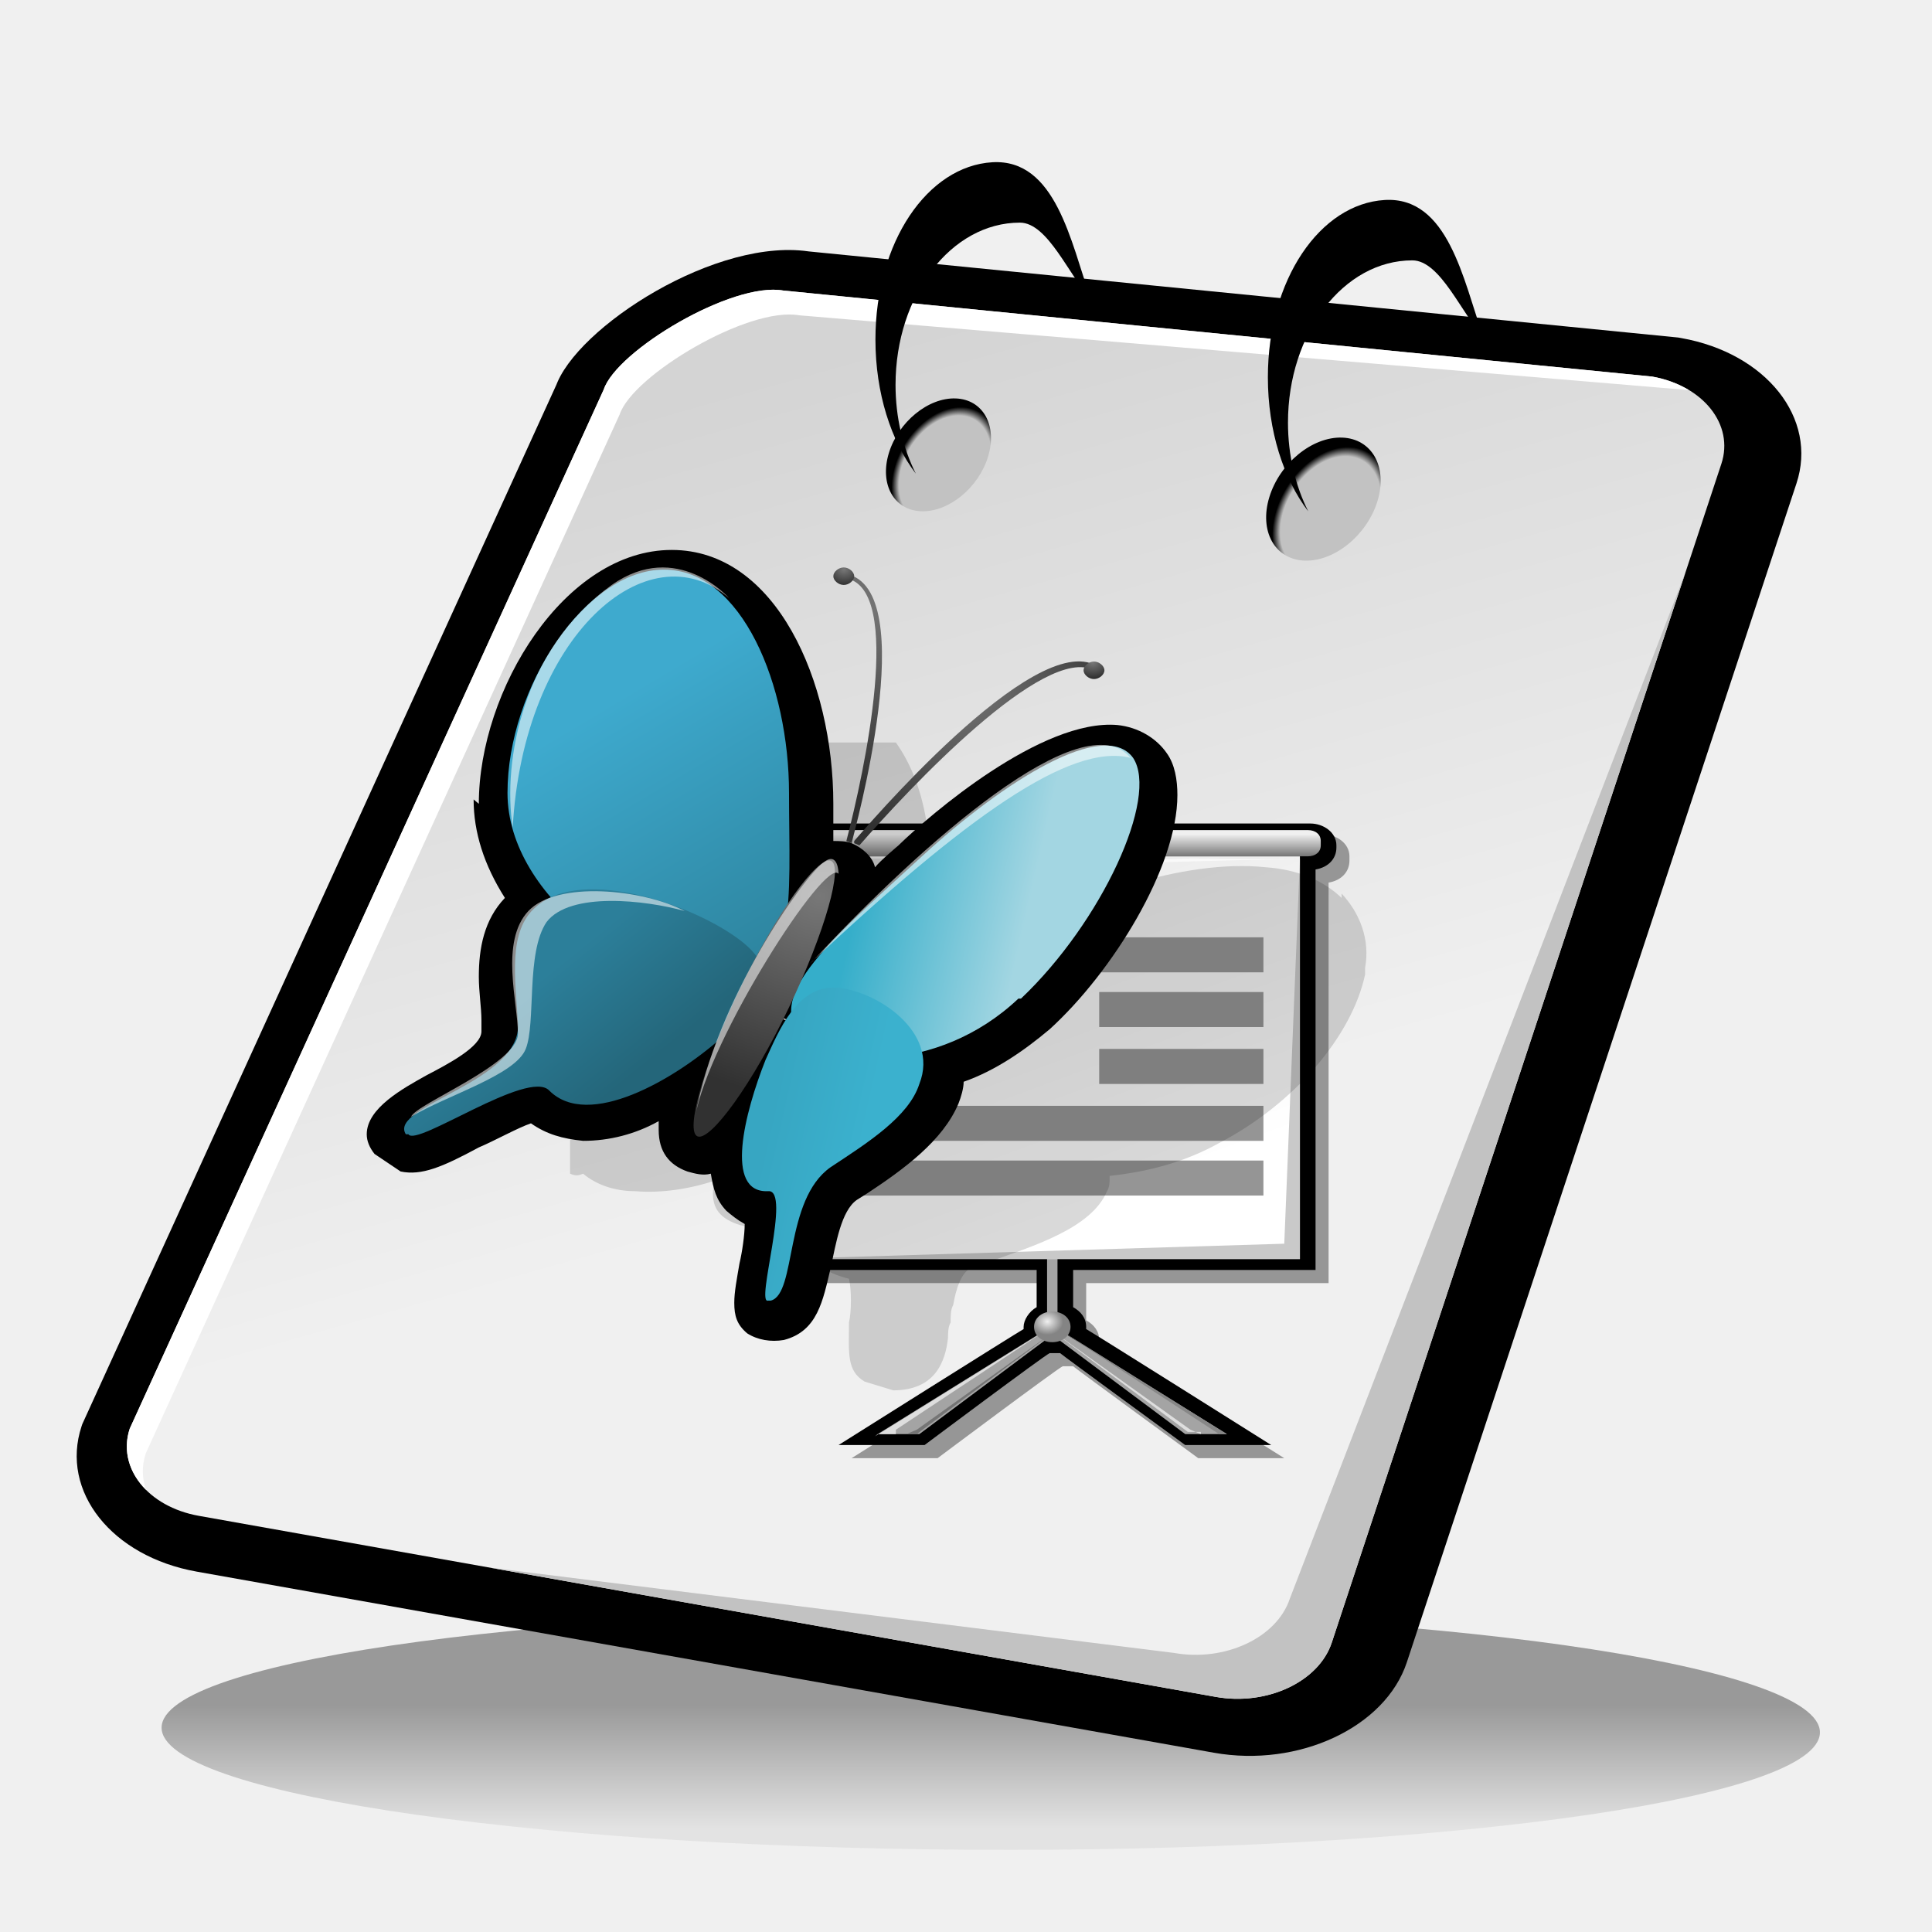
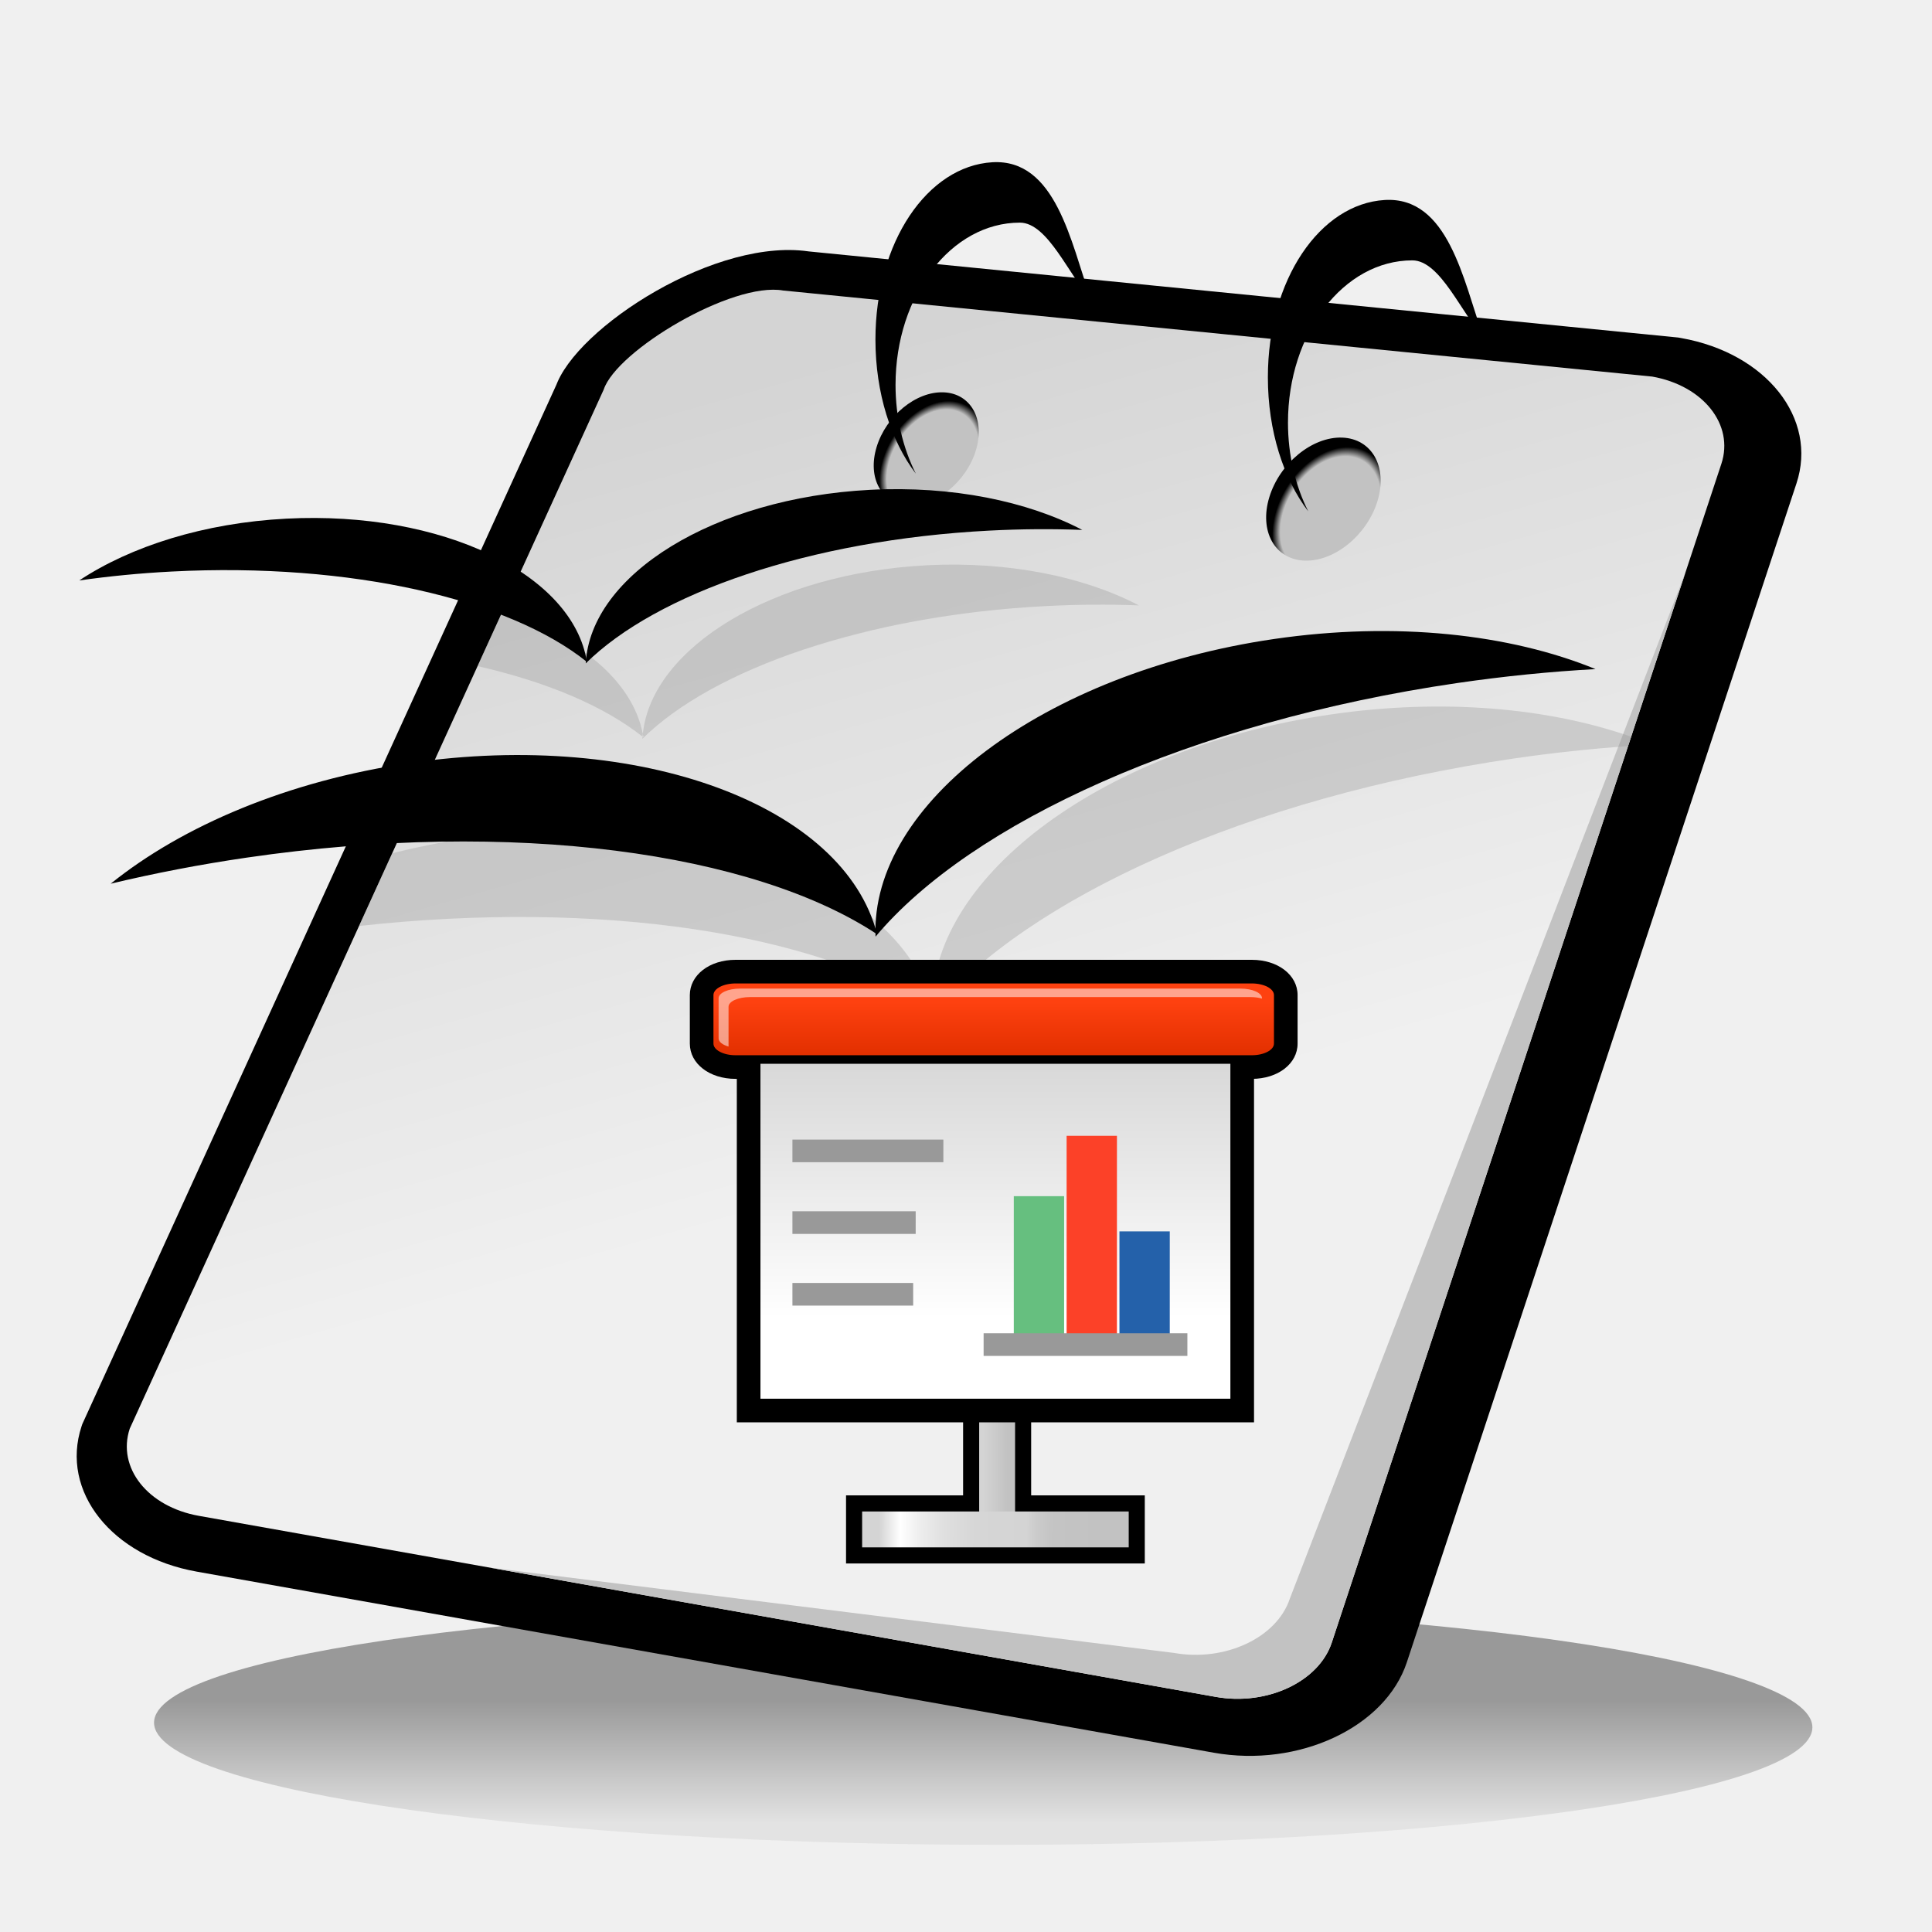
- <svg xmlns="http://www.w3.org/2000/svg" xmlns:ns1="&amp;amp;ns_ai;" ns1:viewOrigin="178 524" ns1:rulerOrigin="-178 -268" ns1:pageBounds="178 524 434 268" width="48pt" height="48pt" viewBox="0 0 256 256" style="overflow:visible;enable-background:new 0 0 256 256" xml:space="preserve" id="svg153">
-   <defs id="defs232">
-     <linearGradient id="XMLID_1_" gradientUnits="userSpaceOnUse" x1="131.28" y1="242.202" x2="131.28" y2="225.986">
+ <svg xmlns="http://www.w3.org/2000/svg" xmlns:ns1="&amp;ns_ai;" ns1:viewOrigin="178 524" ns1:rulerOrigin="-178 -268" ns1:pageBounds="178 524 434 268" width="48pt" height="48pt" viewBox="0 0 256 256" style="overflow:visible;enable-background:new 0 0 256 256" xml:space="preserve" id="svg153">
+   <defs id="defs256" />
+   <g id="Layer_1" ns1:layer="yes" ns1:dimmedPercent="50" ns1:rgbTrio="#4F008000FFFF" style="stroke:#000000;">
+     <linearGradient id="XMLID_1_" gradientUnits="userSpaceOnUse" x1="130.28" y1="241.536" x2="130.28" y2="225.32">
      <stop offset="0" style="stop-color:#CCCCCC" id="stop157" />
      <stop offset="1" style="stop-color:#000000" id="stop158" />
    </linearGradient>
+     <path ns1:knockout="Off" style="opacity:0.36;fill:url(#XMLID_1_);stroke:none;" d="M20.45,227.844c-1.577,8.76,46.318,16.188,106.977,16.592    c60.658,0.402,111.107-6.375,112.685-15.134c1.576-8.759-46.316-16.187-106.975-16.589    C72.478,212.31,22.026,219.085,20.45,227.844z" id="path162" />
+     <path ns1:knockout="Off" style="stroke:none;" d="M222.378,44.725L106.815,33.279l0.824,0.114c-12.484-2.223-31.43,10.05-34.033,17.923    l0.215-0.547L10.899,188.715l-0.092,0.278c-2.847,8.613,3.999,17.251,15.257,19.255l134.77,23.995    c11.258,2.004,22.734-3.372,25.58-11.984l51.628-156.205c2.847-8.613-3.998-17.251-15.256-19.256L222.378,44.725z" id="path163" />
    <linearGradient id="XMLID_2_" gradientUnits="userSpaceOnUse" x1="101.201" y1="49.472" x2="130.595" y2="153.534">
      <stop offset="0" style="stop-color:#D4D4D4" id="stop165" />
      <stop offset="1" style="stop-color:#F0F0F0" id="stop166" />
    </linearGradient>
+     <path ns1:knockout="Off" style="fill:url(#XMLID_2_);stroke:none;" d="M17.192,189.302c-1.711,5.178,2.388,10.348,9.154,11.554l134.769,23.994    c6.767,1.204,13.638-2.014,15.349-7.191l51.627-156.203c1.711-5.177-2.388-10.35-9.153-11.555L103.789,38.497    c-6.766-1.205-22.087,7.953-23.797,13.129L17.192,189.302z" id="path170" />
+     <path ns1:knockout="Off" style="fill:none;stroke:none;" d="M19.313,192.584L82.112,54.909c1.711-5.177,17.033-14.334,23.798-13.129l117.878,9.91    c-1.382-0.833-3.015-1.461-4.851-1.788L103.789,38.497c-6.766-1.205-22.087,7.953-23.797,13.129l-62.8,137.676    c-0.975,2.951-0.057,5.901,2.164,8.116C18.818,195.892,18.765,194.24,19.313,192.584z" id="path171" />
+     <g ns1:knockout="Off" id="g172" />
+     <path ns1:knockout="Off" style="fill:#C2C2C2;stroke:none;" d="M170.909,211.829c-1.711,5.177-8.582,8.396-15.349,7.191l-90.616-11.294l96.17,17.123    c6.767,1.204,13.638-2.014,15.349-7.191l46.879-141.839L170.909,211.829z" id="path173" />
    <radialGradient id="XMLID_3_" cx="122.986" cy="61.283" r="7.46" fx="122.986" fy="61.283" gradientTransform="matrix(0.8964 0.0346 -0.3107 1.1036 32.3881 -10.5311)" gradientUnits="userSpaceOnUse">
      <stop offset="0.86" style="stop-color:#C2C2C2" id="stop175" />
      <stop offset="1" style="stop-color:#000000" id="stop176" />
    </radialGradient>
+     <path ns1:knockout="Off" style="fill:url(#XMLID_3_);stroke:none;" d="M116.158,59.226c-1.259,4.127,0.663,7.579,4.294,7.708c3.63,0.13,7.594-3.113,8.852-7.241    c1.259-4.128-0.666-7.579-4.294-7.708C121.378,51.855,117.416,55.097,116.158,59.226z" id="path180" />
    <radialGradient id="XMLID_4_" cx="183.277" cy="65.597" r="8.135" fx="183.277" fy="65.597" gradientTransform="matrix(0.8964 0.0346 -0.3107 1.1036 32.3881 -10.5311)" gradientUnits="userSpaceOnUse">
      <stop offset="0.86" style="stop-color:#C2C2C2" id="stop182" />
      <stop offset="1" style="stop-color:#000000" id="stop183" />
    </radialGradient>
-     <linearGradient id="XMLID_5_" gradientUnits="userSpaceOnUse" x1="121.18" y1="85.257" x2="136.82" y2="85.257" gradientTransform="matrix(0.8214 -0.5704 0.5704 0.8214 -85.32 98.286)">
-       <stop offset="0" style="stop-color:#FEE382" id="stop193" />
-       <stop offset="0.545" style="stop-color:#FFE649" id="stop194" />
-       <stop offset="0.637" style="stop-color:#FFE34C" id="stop195" />
-       <stop offset="1" style="stop-color:#FED953" id="stop196" />
+     <path ns1:knockout="Off" style="fill:url(#XMLID_4_);stroke:none;" d="M168.191,65.88c-1.373,4.5,0.723,8.264,4.682,8.405c3.958,0.142,8.28-3.395,9.652-7.896    c1.372-4.501-0.726-8.264-4.683-8.405C173.884,57.843,169.563,61.378,168.191,65.88z" id="path187" />
+     <path ns1:knockout="Off" style="stroke:none;" d="M118.663,51c0-11.875,7.377-21.5,16.478-21.5c3.754,0,6.589,7.242,9.359,10    c-2.61-7.379-4.61-18.5-13.021-18C122.941,22.008,116,32.021,116,45c0,7.096,2.075,13.452,5.35,17.761    C119.653,59.381,118.663,55.342,118.663,51z" id="path188" />
+     <path ns1:knockout="Off" style="opacity:0.36;fill:#999999;stroke:none;" d="M61.834,111.101c-3.391,0.495-6.681,1.158-9.863,1.954l-4.399,9.644    c32.172-3.538,60.641,0.979,75.943,10.968c-0.003-0.184-0.001-0.366,0.001-0.549C118.615,116.466,91.968,106.702,61.834,111.101z     M176.329,94.67c-29.968,4.375-52.627,21.188-52.813,38.448c0.067,0.226,0.146,0.448,0.204,0.678    c-0.066-0.044-0.138-0.086-0.205-0.129c0.002,0.147-0.007,0.295-0.001,0.443c12.618-15.076,41.822-28.457,77.113-33.609    c5.12-0.748,10.16-1.281,15.098-1.632l0.413-1.252C205.166,93.781,191.174,92.503,176.329,94.67z M66.52,81.16l-3.24,7.104    c9.223,2.103,16.811,5.331,21.862,9.345c0.009-0.122,0.022-0.243,0.035-0.364C83.791,90.15,76.637,84.308,66.52,81.16z     M85.176,97.245c0.03,0.154,0.069,0.307,0.093,0.462c-0.042-0.033-0.086-0.065-0.128-0.099c-0.008,0.099-0.023,0.196-0.028,0.295    c9.349-9.262,29.647-16.361,53.49-17.596c4.207-0.218,8.321-0.243,12.304-0.09c-7.267-3.799-17.243-5.875-28.135-5.311    C102.523,75.955,86.373,85.75,85.176,97.245z" id="path189" />
+     <path ns1:knockout="Off" style="stroke:none;" d="M170.663,56c0-11.875,7.378-21.5,16.478-21.5c3.754,0,6.589,7.242,9.359,10    c-2.61-7.379-4.61-18.5-13.021-18C174.941,27.008,168,37.021,168,50c0,7.096,2.074,13.452,5.35,17.761    C171.652,64.381,170.663,60.342,170.663,56z" id="path190" />
+     <g id="g191">
+       <g id="g192">
+         <path ns1:knockout="Off" style="stroke:none;" d="M32.718,113.636c-6.226,0.908-12.261,2.074-18.051,3.46      c9.536-7.687,23.546-13.641,39.667-15.995c30.544-4.459,57.521,5.628,61.887,22.695      C99.819,112.957,68.009,108.483,32.718,113.636z" id="path193" />
+         <path ns1:knockout="Off" style="stroke:none;" d="M193.128,90.501c6.226-0.909,12.343-1.517,18.286-1.844      c-11.335-4.639-26.462-6.341-42.585-3.987c-30.542,4.459-53.511,21.837-52.814,39.44      C128.633,109.035,157.837,95.654,193.128,90.501z" id="path194" />
+       </g>
+       <g id="g195">
+         <path ns1:knockout="Off" style="stroke:none;" d="M22.746,75.731c-4.205,0.218-8.301,0.62-12.246,1.182      c6.835-4.528,16.543-7.625,27.436-8.189c20.635-1.069,37.988,7.334,39.834,18.983C67.514,79.461,46.59,74.497,22.746,75.731z" id="path196" />
+         <path ns1:knockout="Off" style="stroke:none;" d="M131.104,70.307c4.207-0.218,8.321-0.243,12.304-0.09      c-7.267-3.799-17.243-5.875-28.135-5.311c-20.635,1.069-37.026,11.22-37.659,22.997      C86.962,78.641,107.261,71.542,131.104,70.307z" id="path197" />
+       </g>
+     </g>
+     <path ns1:knockout="Off" style="stroke:none;" d="M135.635,166.56h-8.02c0,0,0,29.712,0,31.587c-1.75,0-15.51,0-15.51,0v9.02h39.586v-9.02    c0,0-13.313,0-15.057,0c0-1.875,0-31.587,0-31.587H135.635z" id="path198" />
+     <path ns1:knockout="Off" style="stroke:none;" d="M134.503,167.56h-5.888c0,0,0,29.482,0,31.587c-1.946,0-15.51,0-15.51,0v7.02h37.586    v-7.02c0,0-13.12,0-15.057,0c0-2.104,0-31.587,0-31.587H134.503z" id="path199" />
+     <g id="g200">
+       <linearGradient id="XMLID_5_" gradientUnits="userSpaceOnUse" x1="133.483" y1="186.353" x2="130.313" y2="186.353">
+         <stop offset="0" style="stop-color:#C2C2C2" id="stop202" />
+         <stop offset="1" style="stop-color:#D4D4D4" id="stop203" />
+       </linearGradient>
+       <path ns1:knockout="Off" style="fill:url(#XMLID_5_);stroke:none;" d="M129.747,204.015v-35.322h4.756v35.322H129.747z" id="path207" />
+       <linearGradient id="XMLID_6_" gradientUnits="userSpaceOnUse" x1="145.713" y1="202.764" x2="116.503" y2="202.537">
+         <stop offset="0" style="stop-color:#C2C2C2" id="stop209" />
+         <stop offset="0.21" style="stop-color:#C4C4C4" id="stop210" />
+         <stop offset="0.286" style="stop-color:#CBCBCB" id="stop211" />
+         <stop offset="0.332" style="stop-color:#D4D4D4" id="stop212" />
+         <stop offset="0.565" style="stop-color:#D6D6D6" id="stop213" />
+         <stop offset="0.702" style="stop-color:#DFDFDF" id="stop214" />
+         <stop offset="0.814" style="stop-color:#EDEDED" id="stop215" />
+         <stop offset="0.904" style="stop-color:#FFFFFF" id="stop216" />
+         <stop offset="1" style="stop-color:#D4D4D4" id="stop217" />
+       </linearGradient>
+       <path ns1:knockout="Off" style="fill:url(#XMLID_6_);stroke:none;" d="M149.56,205.034h-35.323v-4.756h35.323V205.034z" id="path225" />
+     </g>
+     <path ns1:knockout="Off" style="stroke:none;" d="M164.164,131.03H97.633v57.438h68.531V131.03H164.164z" id="path226" />
+     <path ns1:knockout="Off" style="stroke:none;" d="M163.032,133.03H99.633v53.438h64.531V133.03H163.032z" id="path227" />
+     <path ns1:knockout="Off" style="stroke:none;" d="M97.469,127.181c-3.457,0-6.063,2.01-6.063,4.675v6.426c0,2.665,2.607,4.675,6.063,4.675    h68.405c3.457,0,6.063-2.01,6.063-4.675v-6.426c0-2.665-2.606-4.675-6.063-4.675H97.469z" id="path228" />
+     <linearGradient id="XMLID_7_" gradientUnits="userSpaceOnUse" x1="131.898" y1="130.314" x2="131.898" y2="174.696">
+       <stop offset="0" style="stop-color:#CCCCCC" id="stop230" />
+       <stop offset="1" style="stop-color:#FFFFFF" id="stop231" />
    </linearGradient>
-     <linearGradient id="XMLID_6_" gradientUnits="userSpaceOnUse" x1="133.944" y1="85.256" x2="120.621" y2="85.256" gradientTransform="matrix(0.8214 -0.5704 0.5704 0.8214 -85.32 98.286)">
-       <stop offset="0" style="stop-color:#FF7300" id="stop204" />
-       <stop offset="0.663" style="stop-color:#FF9900" id="stop205" />
+     <path ns1:knockout="Off" style="fill:url(#XMLID_7_);stroke:none;" d="M163.032,185.336h-62.268v-51.174h62.268V185.336z" id="path235" />
+     <path ns1:knockout="Off" style="stroke:none;" d="M97.469,129.181c-2.316,0-4.063,1.15-4.063,2.675v6.426c0,1.524,1.747,2.675,4.063,2.675    h68.405c2.317,0,4.063-1.15,4.063-2.675v-6.426c0-1.524-1.746-2.675-4.063-2.675H97.469z" id="path236" />
+     <linearGradient id="XMLID_8_" gradientUnits="userSpaceOnUse" x1="131.671" y1="139.598" x2="131.671" y2="132.803">
+       <stop offset="0" style="stop-color:#E33000" id="stop238" />
+       <stop offset="1" style="stop-color:#FE4110" id="stop239" />
    </linearGradient>
-     <linearGradient id="XMLID_7_" gradientUnits="userSpaceOnUse" x1="127.7" y1="159.065" x2="139.748" y2="171.113" gradientTransform="matrix(0.8214 -0.5704 0.5704 0.8214 -85.32 98.286)">
-       <stop offset="0" style="stop-color:#FEDBB1" id="stop211" />
-       <stop offset="1" style="stop-color:#DEAF78" id="stop212" />
-     </linearGradient>
-     <linearGradient id="XMLID_8_" gradientUnits="userSpaceOnUse" x1="116.912" y1="168.265" x2="120.412" y2="163.764">
-       <stop offset="0" style="stop-color:#C2BAAD" id="stop218" />
-       <stop offset="1" style="stop-color:#D4CCBF" id="stop219" />
-     </linearGradient>
-     <linearGradient id="XMLID_9_" gradientUnits="userSpaceOnUse" x1="126.717" y1="75.508" x2="134.134" y2="82.925" gradientTransform="matrix(0.8214 -0.5704 0.5704 0.8214 -85.32 98.286)">
-       <stop offset="0" style="stop-color:#FFFFFF" id="stop225" />
-       <stop offset="1" style="stop-color:#FFE649" id="stop226" />
-     </linearGradient>
-   </defs>
-   <path ns1:knockout="Off" style="font-size:12;opacity:0.36;fill:url(#XMLID_1_);" d="M21.45,228.51c-1.577,8.76,46.318,16.188,106.977,16.592    c60.658,0.402,111.107-6.375,112.685-15.134c1.576-8.759-46.316-16.187-106.975-16.589    C73.478,212.976,23.026,219.751,21.45,228.51z" id="path162" />
-   <path ns1:knockout="Off" style="font-size:12;" d="M222.378,44.725L106.815,33.279l0.824,0.114c-12.484-2.223-31.43,10.05-34.033,17.923    l0.215-0.547L10.899,188.715l-0.092,0.278c-2.847,8.613,3.999,17.251,15.257,19.255l134.77,23.995    c11.258,2.004,22.734-3.372,25.58-11.984l51.628-156.205c2.847-8.613-3.998-17.251-15.256-19.256L222.378,44.725z" id="path163" />
-   <path ns1:knockout="Off" style="font-size:12;fill:url(#XMLID_2_);" d="M17.192,189.302c-1.711,5.178,2.388,10.348,9.154,11.554l134.769,23.994    c6.767,1.204,13.638-2.014,15.349-7.191l51.627-156.203c1.711-5.177-2.388-10.35-9.153-11.555L103.789,38.497    c-6.766-1.205-22.087,7.953-23.797,13.129L17.192,189.302z" id="path170" transform="translate(0,-7.62939e-06)" />
-   <path ns1:knockout="Off" style="font-size:12;fill:#ffffff;" d="M19.313,192.584L82.112,54.909c1.711-5.177,17.033-14.334,23.798-13.129l117.878,9.91    c-1.382-0.833-3.015-1.461-4.851-1.788L103.789,38.497c-6.766-1.205-22.087,7.953-23.797,13.129l-62.8,137.676    c-0.975,2.951-0.057,5.901,2.164,8.116C18.818,195.892,18.765,194.24,19.313,192.584z" id="path171" />
-   <path ns1:knockout="Off" style="font-size:12;fill:#c2c2c2;" d="M170.909,211.829c-1.711,5.177-8.582,8.396-15.349,7.191l-90.616-11.294l96.17,17.123    c6.767,1.204,13.638-2.014,15.349-7.191l46.879-141.839L170.909,211.829z" id="path172" />
-   <path ns1:knockout="Off" style="font-size:12;fill:none;" d="M256,256H0V0h256V256z" id="path173" />
-   <path ns1:knockout="Off" style="font-size:12;fill:url(#XMLID_3_);" d="M116.158,59.226c-1.259,4.127,0.663,7.579,4.294,7.708c3.63,0.13,7.594-3.113,8.852-7.241    c1.259-4.128-0.666-7.579-4.294-7.708C121.378,51.855,117.416,55.097,116.158,59.226z" id="path180" transform="translate(1.62026,0.810112)" />
-   <path ns1:knockout="Off" style="font-size:12;fill:url(#XMLID_4_);" d="M168.191,65.88c-1.373,4.5,0.723,8.264,4.682,8.405c3.958,0.142,8.28-3.395,9.652-7.896    c1.372-4.501-0.726-8.264-4.683-8.405C173.884,57.843,169.563,61.378,168.191,65.88z" id="path187" />
-   <path ns1:knockout="Off" style="font-size:12;" d="M118.663,51c0-11.875,7.377-21.5,16.478-21.5c3.754,0,6.589,7.242,9.359,10    c-2.61-7.379-4.61-18.5-13.021-18C122.941,22.008,116,32.021,116,45c0,7.096,2.075,13.452,5.35,17.761    C119.653,59.381,118.663,55.342,118.663,51z" id="path188" />
-   <path ns1:knockout="Off" style="font-size:12;" d="M170.663,56c0-11.875,7.378-21.5,16.478-21.5c3.754,0,6.589,7.242,9.359,10    c-2.61-7.379-4.61-18.5-13.021-18C174.941,27.008,168,37.021,168,50c0,7.096,2.074,13.452,5.35,17.761    C171.652,64.381,170.663,60.342,170.663,56z" id="path189" />
-   <g id="Layer_x0020_2" style="fill-rule:nonzero;clip-rule:nonzero;stroke:#000000;stroke-miterlimit:4;" transform="matrix(3.45391,0,0,2.89992,46.1772,65.6203)">
-     <path style="fill:none;stroke:none;" d="M48.2,53.3H0V0h48.2v53.3z" id="path752" />
+     <path ns1:knockout="Off" style="fill:url(#XMLID_8_);stroke:none;" d="M168.806,138.281c0,0.852-1.313,1.543-2.932,1.543H97.469    c-1.618,0-2.932-0.691-2.932-1.543v-6.426c0-0.852,1.313-1.543,2.932-1.543h68.405c1.619,0,2.932,0.691,2.932,1.543V138.281z" id="path243" />
+     <path ns1:knockout="Off" style="opacity:0.52;fill:#FFFFFF;stroke:none;" d="M96.535,133.397c0-0.706,1.272-1.279,2.842-1.279h66.319c0.562,0,1.084,0.075,1.524,0.201    v-0.049c0-0.706-1.271-1.277-2.842-1.277H98.06c-1.569,0-2.842,0.571-2.842,1.277v5.327c0,0.454,0.526,0.851,1.317,1.078V133.397z    " id="path244" />
+     <path ns1:knockout="Off" style="fill:#66BF7F;stroke:none;" d="M141,178.166h-6.667v-19.667H141V178.166z" id="path245" />
+     <path ns1:knockout="Off" style="fill:#FC4128;stroke:none;" d="M148,178.166h-6.667v-27.667H148V178.166z" id="path246" />
+     <path ns1:knockout="Off" style="fill:#2461AA;stroke:none;" d="M155,178.166h-6.667v-15.001H155V178.166z" id="path247" />
+     <g id="g248">
+       <path ns1:knockout="Off" style="fill:none;stroke:#999999;stroke-width:3;" d="M105,152.499h20" id="path249" />
+       <path ns1:knockout="Off" style="fill:none;stroke:#999999;stroke-width:3;" d="M105,161.999h16.333" id="path250" />
+       <path ns1:knockout="Off" style="fill:none;stroke:#999999;stroke-width:3;" d="M105,171.499h16" id="path251" />
+     </g>
+     <path ns1:knockout="Off" style="fill:none;stroke:#999999;stroke-width:3;" d="M157.334,178.165h-27" id="path252" />
  </g>
-   <g id="Layer_x0020_4" style="fill-rule:nonzero;clip-rule:nonzero;fill:#959595;stroke:#000000;stroke-miterlimit:4;" transform="matrix(3.45391,0,0,2.89992,46.1772,65.6203)">
-     <path style="fill:#969696;stroke:none;" d="M17.1,15.5c-0.6,0-1,0.5-1,1v0.2c0,0.4,0.3,0.8,0.7,0.9c0,0.4,0,18.4,0,18.4s9.6,0,10.1,0c0,0.4,0,1.5,0,1.7c-0.3,0.2-0.5,0.6-0.5,0.9c0,0,0,0.1,0,0.1c-0.3,0.2-7.1,5.3-7.1,5.3l2.3,0l1,0c0,0,4.6-4.1,4.8-4.2c0.1,0,0.2,0,0.2,0    c0.1,0,0.2,0,0.2,0c0.2,0.2,4.8,4.2,4.8,4.2l1.7,0h1.6c0,0-6.8-5.1-7.1-5.3c0-0.1,0-0.1,0-0.1c0-0.4-0.2-0.7-0.5-0.9c0-0.2,0-1.3,0-1.7c0.5,0,9.3,0,9.3,0s0-17.9,0-18.3c0.5-0.1,0.8-0.5,0.8-1v-0.2c0-0.6-0.5-1-1-1H17.1z" id="path754" />
-     <path style="fill:#000000;stroke:none;" d="M16.6,14.9c-0.6,0-1,0.5-1,1v0.2c0,0.4,0.3,0.8,0.7,0.9c0,0.4,0,18.4,0,18.4s9.6,0,10.1,0c0,0.4,0,1.5,0,1.7c-0.3,0.2-0.5,0.6-0.5,0.9c0,0,0,0.1,0,0.1c-0.3,0.2-7.1,5.3-7.1,5.3l2.3,0l1,0c0,0,4.6-4.1,4.8-4.2c0.1,0,0.2,0,0.2,0    c0.1,0,0.2,0,0.2,0c0.2,0.2,4.8,4.2,4.8,4.2l1.7,0h1.6c0,0-6.8-5.1-7.1-5.3c0-0.1,0-0.1,0-0.1c0-0.4-0.2-0.7-0.5-0.9c0-0.2,0-1.3,0-1.7c0.5,0,9.3,0,9.3,0s0-17.9,0-18.3c0.5-0.1,0.8-0.5,0.8-1V16c0-0.6-0.5-1-1-1H16.6z" id="path755" />
-     <path style="fill:#A4A4A4;stroke:none;" d="M27.2,38.1h-0.4V15.7h0.4v22.4z" id="path756" />
-     <linearGradient id="aigrd5" gradientUnits="userSpaceOnUse" x1="29.405" y1="32.081" x2="22.873" y2="17.198">
-       <stop offset="0" style="stop-color:#FFFFFF" id="stop758" />
-       <stop offset="1" style="stop-color:#EAEAEA" id="stop759" />
-     </linearGradient>
-     <path style="fill:url(#aigrd5);stroke:none;" d="M36.5,34.9H16.7V16.5h19.8v18.4z" id="path760" />
-     <path style="fill:#F9F9F9;stroke:none;" d="M16.7,34.9l0.8-17.7l19-0.6H16.7v18.3z" id="path761" />
-     <g style="fill:#A4A4A4;stroke:none;" id="g762">
-       <path d="M32.2,42.9l1.5,0l-6.5-4.8l-0.5,0l5.4,4.8z" id="path763" />
-       <path d="M21.8,42.9l-1.5,0l6.5-4.8l0.5,0l-5.4,4.8z" id="path764" />
-       <path style="fill:#DEDEDE;" d="M20.3,42.9H21v-0.2l5.7-4.5l-6.5,4.8" id="path765" />
-       <path style="fill:#DEDEDE;" d="M32.7,42.9l-0.4-0.2l-5.4-4.6l5.3,4.7h0.5z" id="path766" />
-       <path style="fill:#757575;" d="M27.2,38.1l-5.4,4.8h-0.4l0.4-0.2l5.4-4.6z" id="path767" />
-       <path style="fill:#878787;" d="M33.7,42.9h-0.3L27.1,38l6.6,4.9z" id="path768" />
-     </g>
-     <linearGradient id="aigrd6" gradientUnits="userSpaceOnUse" x1="26.636" y1="15.489" x2="26.636" y2="16.614">
-       <stop offset="0" style="stop-color:#F0F0F0" id="stop770" />
-       <stop offset="1" style="stop-color:#686868" id="stop771" />
-     </linearGradient>
-     <path style="fill:url(#aigrd6);stroke:none;" d="M37.3,16c0,0.3-0.2,0.5-0.5,0.5H16.5c-0.3,0-0.5-0.2-0.5-0.5v-0.2c0-0.3,0.2-0.5,0.5-0.5h20.3c0.3,0,0.5,0.2,0.5,0.5V16z" id="path772" />
-     <path style="opacity:0.16;fill:#000000;stroke:none;" d="M36.5,16.6H16.7V18c1.1-1.6,19.8-1.4,19.8-1.4z" id="path773" />
-     <path style="fill:#C9C9C9;stroke:none;" d="M36.5,34.9V16.6l-0.6,17.6l-19.3,0.7h19.8z" id="path774" />
-     <radialGradient id="aigrd7" cx="26.812" cy="37.758" r="0.607" fx="26.812" fy="37.758" gradientUnits="userSpaceOnUse">
-       <stop offset="0" style="stop-color:#F0F0F0" id="stop776" />
-       <stop offset="1" style="stop-color:#848484" id="stop777" />
-     </radialGradient>
-     <path style="fill:url(#aigrd7);stroke:none;" d="M27.7,38c0,0.4-0.3,0.7-0.7,0.7c-0.4,0-0.7-0.3-0.7-0.7c0-0.4,0.3-0.7,0.7-0.7c0.4,0,0.7,0.3,0.7,0.7z" id="path778" />
-     <path style="stroke:none;" d="M35.1,32h-16v-1.6h16V32z" id="path779" />
-     <path style="stroke:none;" d="M35.1,29.5h-16v-1.6h16v1.6z" id="path780" />
-     <path style="stroke:none;" d="M35.1,26.9h-6.3v-1.6h6.3v1.6z" id="path781" />
-     <path style="stroke:none;" d="M35.1,24.3h-6.3v-1.6h6.3v1.6z" id="path782" />
-     <path style="stroke:none;" d="M35.1,21.8h-6.3v-1.6h6.3v1.6z" id="path783" />
-   </g>
-   <g id="Layer_x0020_3" style="fill-rule:nonzero;clip-rule:nonzero;fill:#FFFFFF;stroke:#000000;stroke-miterlimit:4;" transform="matrix(3.45391,0,0,2.89992,46.1772,65.6203)">
-     <path style="opacity:0.15;fill:#000000;stroke:none;" d="M38.1,18.4c-0.7-0.8-1.7-1.3-2.9-1.4c-3.2-0.4-7.3,1.4-10.2,3.3L23.8,21c-0.2,0.1-0.3,0.2-0.4,0.3c-0.1-0.2-0.4-0.4-0.7-0.6c-0.2-0.1-0.5-0.1-0.7-0.2c0-0.1,0.2-1.5,0.2-1.5c0.3-2.8,0-5.7-1.2-7.7h-9.8c-1.2,1.4-2.2,3.2-2.7,5v4.3    c0.1,0.4,0.3,0.8,0.5,1.2c-0.2,0.2-0.4,0.4-0.5,0.5v8.7C8.7,31.1,8.8,31.1,9,31c0.5,0.5,1.2,0.8,2,0.8c1,0.1,2.1-0.1,3.1-0.5c0,0.1,0,0.2-0.1,0.3c-0.1,0.9,0.2,1.4,0.9,1.7c0.7,0.3,1.4,0.1,2-0.3c0.1,0.6,0.3,1.1,0.6,1.6c0.4,0.6,1,1,1.7,1.2c0.1,0.5,0.1,1.5,0,2    c0,1.4-0.1,2.2,0.6,2.7l1.1,0.4c1.6,0,2-1.3,2.1-2.4c0-0.2,0-0.5,0.1-0.7c0-0.3,0-0.6,0.1-0.8c0.1-0.7,0.3-1.5,0.7-1.7l0.5-0.2c1.9-0.8,4.1-1.6,4.7-3.3c0.1-0.2,0.1-0.4,0.1-0.6c0,0,0-0.1,0-0.1c1.6-0.2,3-0.7,4.2-1.5c2.9-1.8,5.1-4.9,5.6-7.7c0-0.1,0-0.2,0-0.3    c0.2-1.3-0.2-2.5-0.9-3.4z" id="path785" />
-     <path style="fill:#000000;stroke:none;" d="M4.8,13.9c0,1.5,0.4,3,1.2,4.5c-0.8,1-1,2.3-1,3.6c0,0.7,0.1,1.4,0.1,2l0,0.5c0,0,0,0,0,0c0,0.7-1.3,1.5-2.1,2c-0.9,0.6-2.3,1.5-2.3,2.7c0,0.3,0.1,0.6,0.3,0.9L2,30.9c0.8,0.2,1.6-0.2,3-1.1c0.6-0.3,1.5-0.9,2-1.1c0.6,0.5,1.2,0.7,2,0.8    c1,0,2-0.3,2.9-0.9c0,0.1,0,0.2,0,0.4c0,1,0.4,1.6,1.1,1.9c0.3,0.1,0.6,0.2,0.9,0.1c0.1,0.7,0.2,1.2,0.6,1.7c0.2,0.2,0.4,0.4,0.7,0.6c0,0.5-0.1,1.3-0.2,1.8c-0.1,0.7-0.2,1.3-0.2,1.8c0,0.6,0.1,1,0.5,1.4c0.4,0.3,0.9,0.4,1.4,0.3c1.3-0.4,1.5-1.8,1.8-3.3    c0.2-1.1,0.4-2.6,1-3.1l0.4-0.3c1.4-1.1,2.9-2.4,3.5-4.1c0.1-0.3,0.2-0.7,0.2-1c1.2-0.5,2.3-1.4,3.3-2.4c2.4-2.6,4.9-7.4,4.9-10.7c0-0.7-0.1-1.4-0.4-1.9c-0.4-0.7-1.1-1.2-1.9-1.3c-2.9-0.3-7.2,4.1-8.4,5.5c0,0-0.7,0.7-0.9,1c-0.1-0.5-0.5-0.9-0.9-1.1    c-0.2-0.1-0.5-0.1-0.7-0.1c0-0.1,0-1.7,0-1.7c0-5.6-2.2-11.6-6.2-11.6c-4.1,0-7.4,6.4-7.4,11.6z M15.8,23.5c0.1,0,0.5,0.2,1.1,0.5c-0.6-0.1-1.1-0.2-1.1-0.2c0-0.1,0-0.1,0.1-0.3z" id="path786" />
-     <linearGradient id="aigrd8" gradientUnits="userSpaceOnUse" x1="-154.205" y1="14.582" x2="-147.762" y2="13.586" gradientTransform="matrix(-0.9994 -3.400000e-002 -3.400000e-002 0.9994 -127.5091 -1.0452)">
-       <stop offset="0" style="stop-color:#A3D6E2" id="stop788" />
-       <stop offset="1" style="stop-color:#35AECA" id="stop789" />
-     </linearGradient>
-     <path style="fill:url(#aigrd8);stroke:none;" d="M25.7,23c-3.1,3.5-7.5,3.2-8.5,1.4c-1-1.8,1.6-4.4,4.8-7.9s7-6.3,8.1-4.5c1,1.8-1.2,7.5-4.3,11z" id="path790" />
-     <linearGradient id="aigrd9" gradientUnits="userSpaceOnUse" x1="-134.478" y1="9.646" x2="-141.694" y2="19.804" gradientTransform="matrix(-1 0 0 1 -124.667 0)">
-       <stop offset="0" style="stop-color:#3EAACE" id="stop792" />
-       <stop offset="1" style="stop-color:#2E86A1" id="stop793" />
-     </linearGradient>
-     <path style="fill:url(#aigrd9);stroke:none;" d="M6.1,13.6c0,4.9,5.2,8.9,8.2,8.9s2.6-4,2.6-8.9c0-4.9-1.8-10.2-4.8-10.2s-6,5.4-6,10.2z" id="path794" />
-     <radialGradient id="aigrd10" cx="23.335" cy="8.908" r="6.906" fx="23.335" fy="8.908" gradientUnits="userSpaceOnUse">
-       <stop offset="0" style="stop-color:#787878" id="stop796" />
-       <stop offset="1" style="stop-color:#313131" id="stop797" />
-     </radialGradient>
-     <path style="fill:url(#aigrd10);stroke:none;" d="M19.4,15.9l0.2,0.1c1.9-2.6,7.1-9.2,9-8l0.1-0.2c-2.4-1.7-9,7.6-9.3,8z" id="path798" />
-     <radialGradient id="aigrd11" cx="19.597" cy="5.164" r="8.323" fx="19.597" fy="5.164" gradientUnits="userSpaceOnUse">
-       <stop offset="0" style="stop-color:#787878" id="stop800" />
-       <stop offset="1" style="stop-color:#313131" id="stop801" />
-     </radialGradient>
-     <path style="fill:url(#aigrd11);stroke:none;" d="M19.1,3.8c2.2,0.5,0.7,8.8,0,12l0.2,0.1c0.1-0.5,2.7-11.6-0.2-12.3l-0.1,0.2z" id="path802" />
-     <linearGradient id="aigrd12" gradientUnits="userSpaceOnUse" x1="-148.159" y1="26.034" x2="-144.46" y2="25.462" gradientTransform="matrix(-0.9994 -3.400000e-002 -3.400000e-002 0.9994 -127.5091 -1.0452)">
-       <stop offset="0" style="stop-color:#3BB1CE" id="stop804" />
-       <stop offset="1" style="stop-color:#37A6C2" id="stop805" />
-     </linearGradient>
-     <path style="fill:url(#aigrd12);stroke:none;" d="M16.2,36.8c1-0.3,0.5-4.6,2.3-6.1c1.4-1.1,3-2.3,3.4-3.8c0.8-2.4-1.7-4.3-3.2-4.4s-2.2,2-2.7,3.3c-0.8,2.4-1.6,6.1,0.1,6c0.9-0.1-0.5,5.2,0,5z" id="path806" />
-     <linearGradient id="aigrd13" gradientUnits="userSpaceOnUse" x1="-220.82" y1="85.246" x2="-215.261" y2="84.386" gradientTransform="matrix(0.5742 0.8187 -0.8187 0.5742 203.2852 154.5803)">
-       <stop offset="0" style="stop-color:#2C7F9A" id="stop808" />
-       <stop offset="1" style="stop-color:#24667A" id="stop809" />
-     </linearGradient>
-     <path style="fill:url(#aigrd13);stroke:none;" d="M2.2,29.2c-0.7-1.3,4.5-2.4,4.3-5.1c-0.1-2-0.4-4.2,0.7-5.3c1.8-1.9,6.3,0,8,1.7s0.1,3.2-0.9,4.3c-1.8,1.9-5.1,4.2-6.6,2.4c-0.8-1-5.1,2.6-5.4,2z" id="path810" />
-     <radialGradient id="aigrd14" cx="-115.925" cy="11.151" r="6.31" fx="-115.925" fy="11.151" gradientTransform="matrix(-1.3608 -0.5505 -0.5505 1.3608 -133.5183 -60.679)" gradientUnits="userSpaceOnUse">
-       <stop offset="0" style="stop-color:#787878" id="stop812" />
-       <stop offset="1" style="stop-color:#313131" id="stop813" />
-     </radialGradient>
-     <path style="fill:url(#aigrd14);stroke:none;" d="M15,22.6c-1.4,3.5-2.1,6.5-1.6,6.7c0.5,0.2,2.1-2.4,3.5-5.9c1.4-3.5,2.1-6.5,1.6-6.7c-0.5-0.2-2.1,2.4-3.5,5.9z" id="path814" />
-     <radialGradient id="aigrd15" cx="19.01" cy="3.397" r="0.716" fx="19.01" fy="3.397" gradientUnits="userSpaceOnUse">
-       <stop offset="0" style="stop-color:#787878" id="stop816" />
-       <stop offset="1" style="stop-color:#313131" id="stop817" />
-     </radialGradient>
-     <path style="fill:url(#aigrd15);stroke:none;" d="M18.6,3.7c0,0.2,0.2,0.4,0.4,0.4c0.2,0,0.4-0.2,0.4-0.4c0-0.2-0.2-0.4-0.4-0.4c-0.2,0-0.4,0.2-0.4,0.4z" id="path818" />
-     <radialGradient id="aigrd16" cx="28.552" cy="7.644" r="0.715" fx="28.552" fy="7.644" gradientUnits="userSpaceOnUse">
-       <stop offset="0" style="stop-color:#787878" id="stop820" />
-       <stop offset="1" style="stop-color:#313131" id="stop821" />
-     </radialGradient>
-     <path style="fill:url(#aigrd16);stroke:none;" d="M28.2,8c0,0.2,0.2,0.4,0.4,0.4c0.2,0,0.4-0.2,0.4-0.4s-0.2-0.4-0.4-0.4c-0.2,0-0.4,0.2-0.4,0.4z" id="path822" />
-     <path style="opacity:0.55;stroke:none;" d="M14.6,4.7c0,0-2-2.7-4.5-0.6c-3.4,2.9-4.2,8-3.8,11.1c0.4-8.8,5.2-13.7,8.3-10.5z" id="path823" />
-     <path style="opacity:0.55;stroke:none;" d="M17.8,21.3C22,15.9,28.2,9.4,30,12c-2.3-0.7-6.3,2.7-12.3,9.4z" id="path824" />
-     <path style="opacity:0.55;stroke:none;" d="M18.8,17.3c-0.5-0.8-5,7.6-5.5,11.1c0.8-5.4,4.2-11,4.9-11.6c0.6-0.6,0.6,0.5,0.6,0.5z" id="path825" />
-     <path style="opacity:0.55;stroke:none;" d="M12.9,19c-1.6-1-4.9-1.4-6,0c-1.1,1.4-0.4,4.2-0.4,5.6s-3.9,3.2-4.1,3.8c1.4-1,4-1.9,4.4-3.1s0-4.4,0.8-5.8c0.9-1.4,3.8-1,5.3-0.5z" id="path826" />
+   <g id="Layer_2" ns1:layer="yes" ns1:editable="no" ns1:dimmedPercent="50" ns1:rgbTrio="#FFFF4F004F00" style="stroke:#000000;">
+     <path ns1:knockout="Off" style="fill:none;stroke:none;" d="M256,256H0V0h256V256z" id="path254" />
  </g>
</svg>
